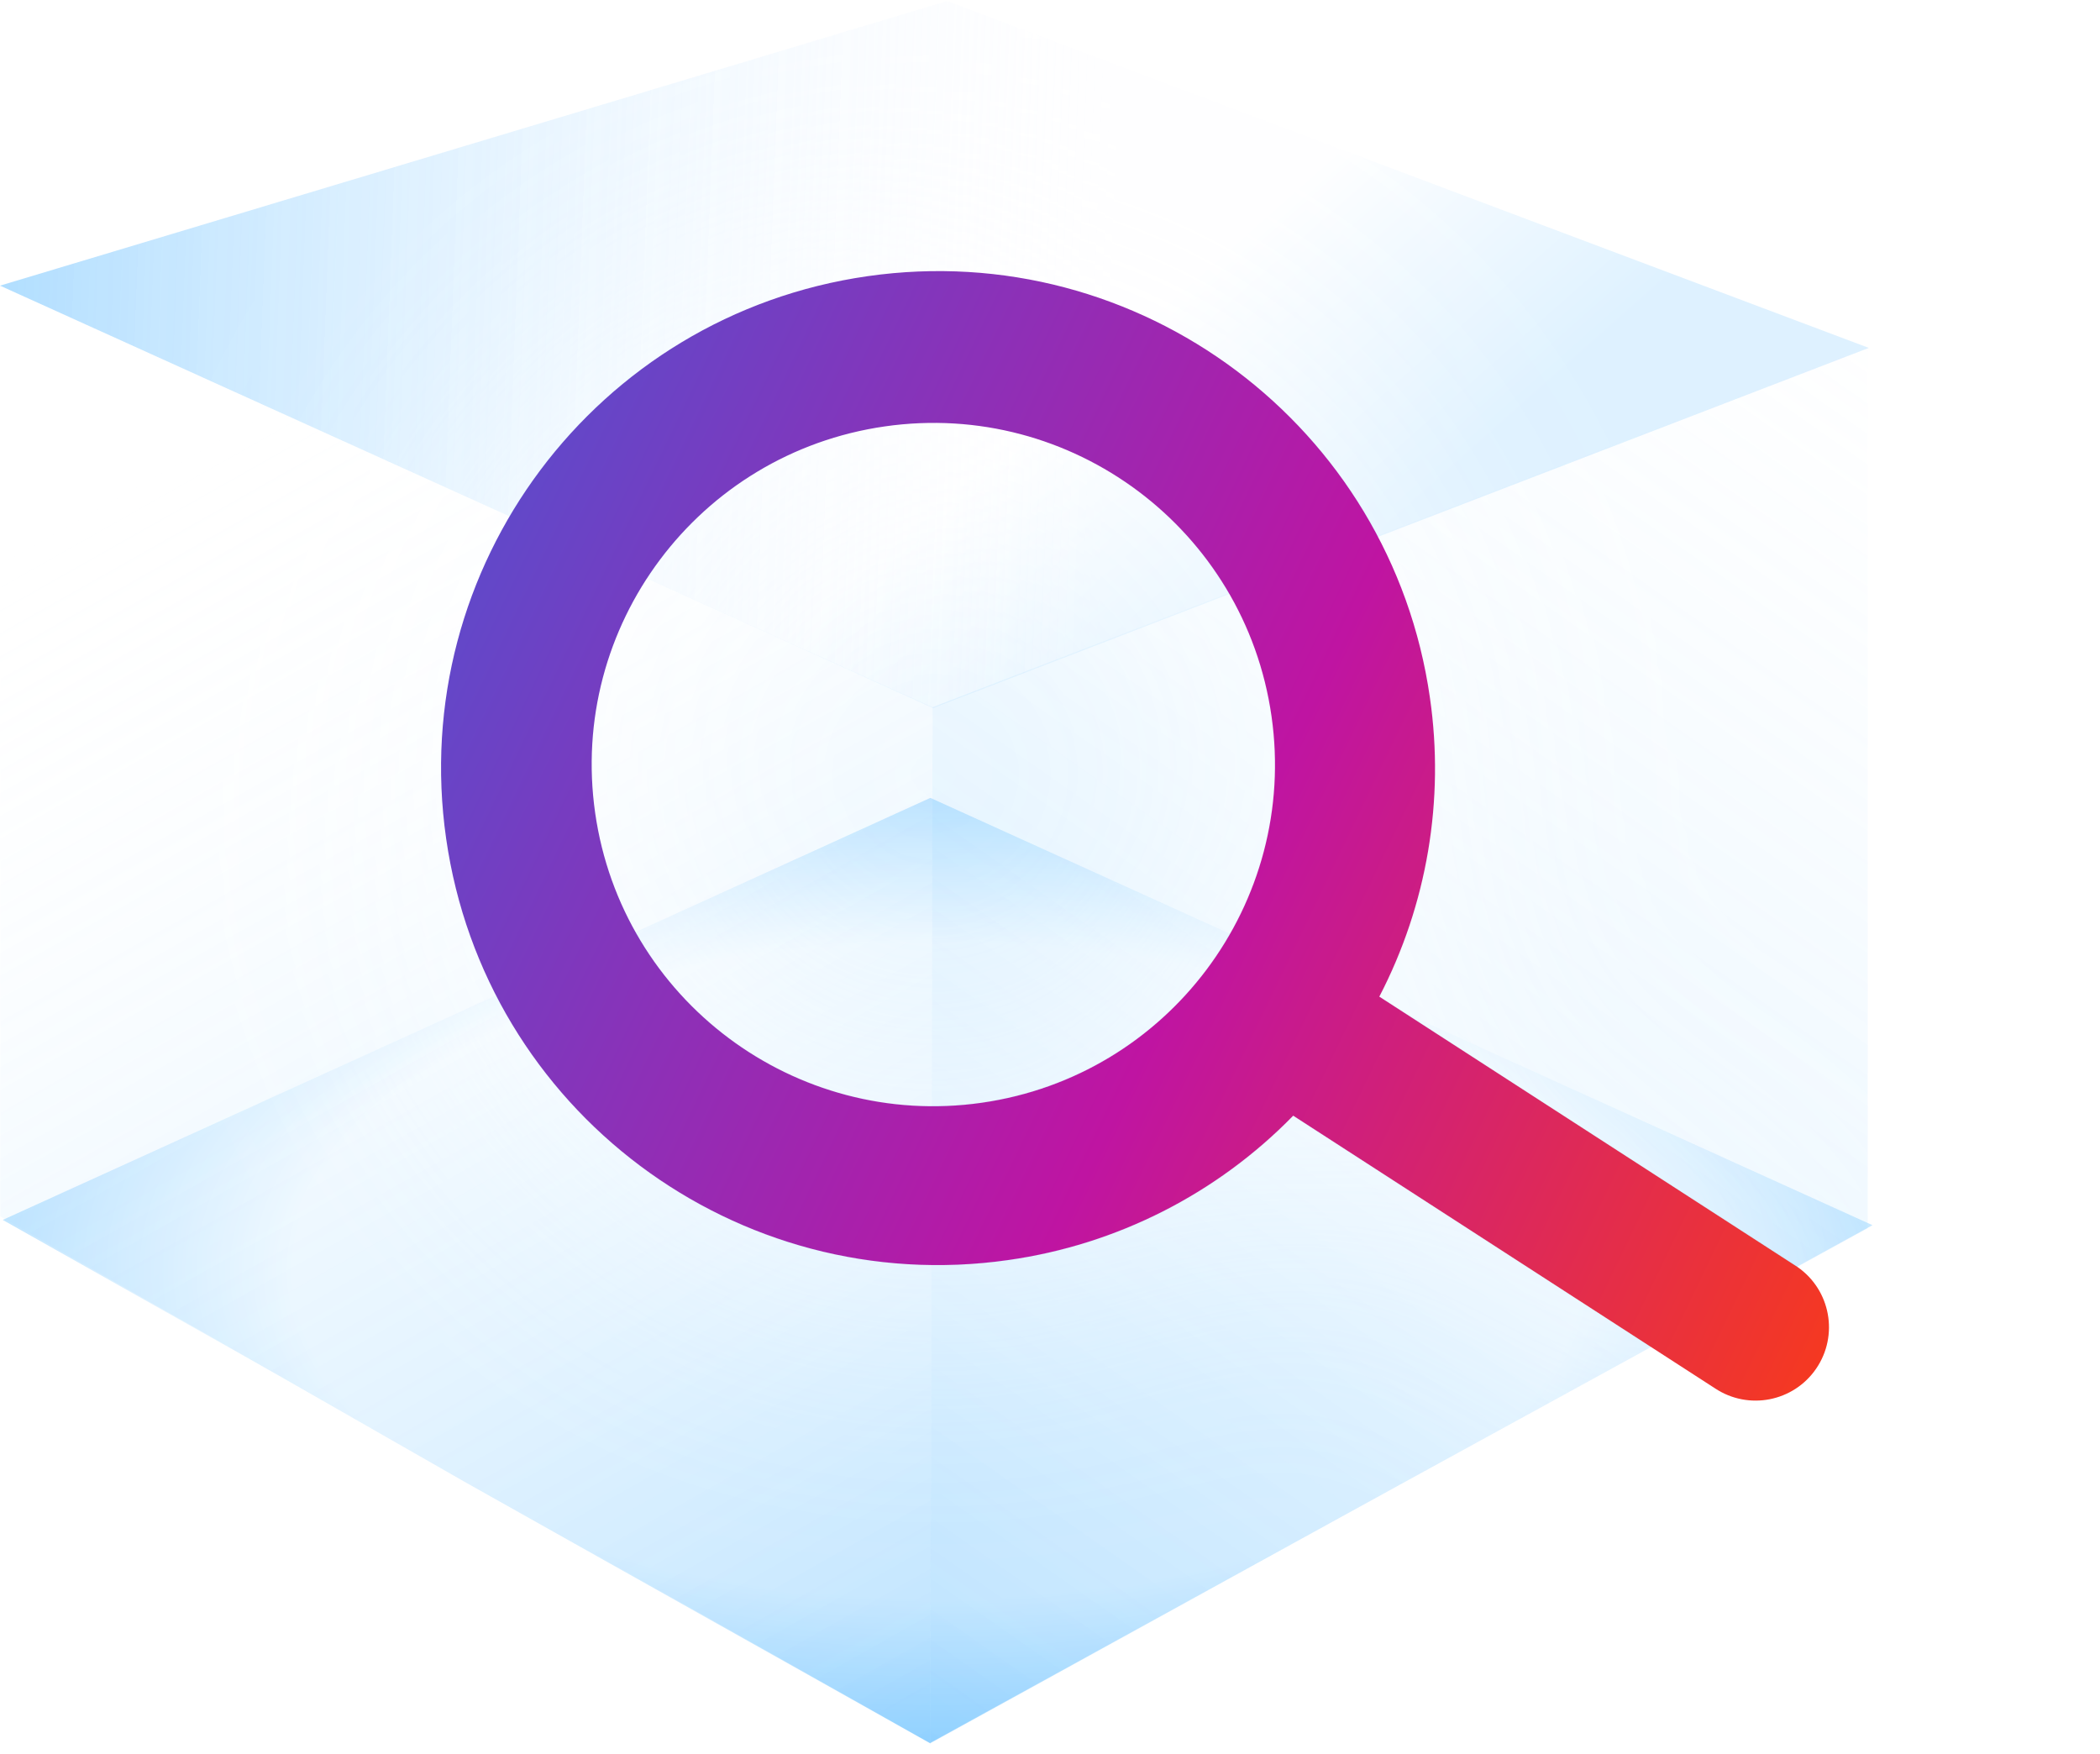
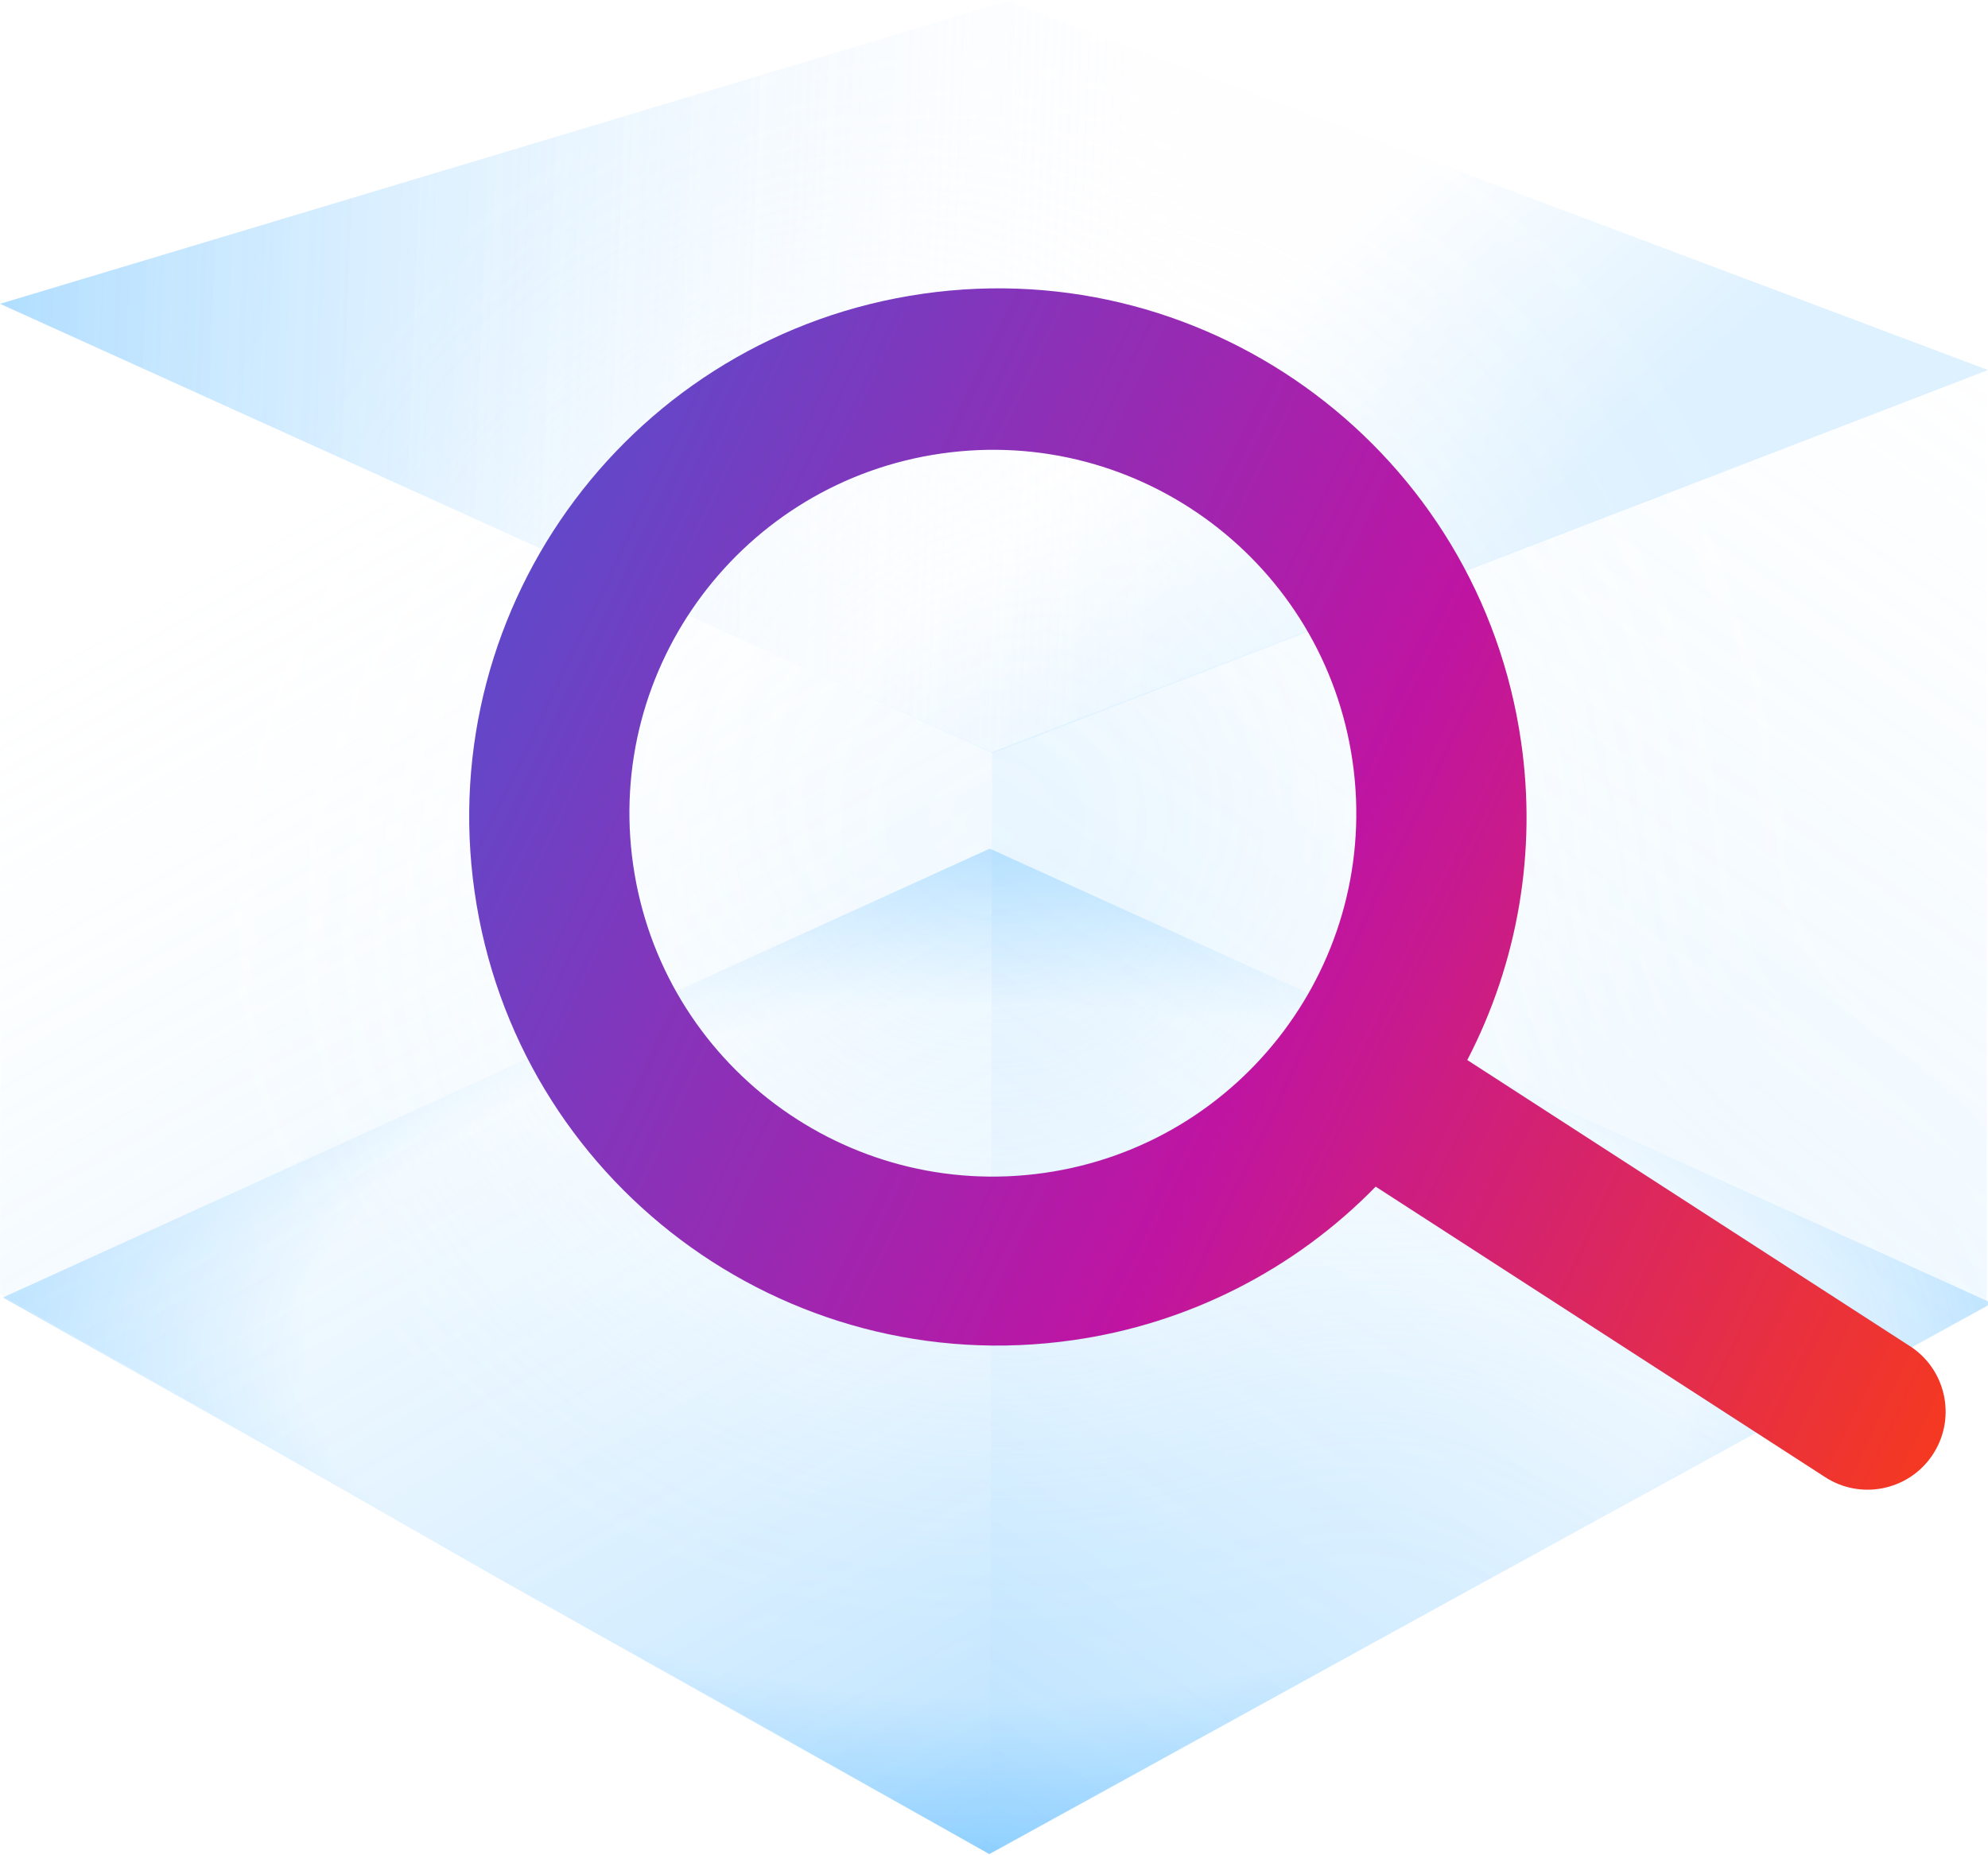
- <svg xmlns="http://www.w3.org/2000/svg" width="218" height="182" fill="none">
+ <svg xmlns="http://www.w3.org/2000/svg" width="194" height="181" fill="none">
  <g filter="url(#a)">
    <g filter="url(#b)">
      <path fill="url(#c)" fill-opacity=".13" d="M98.309.107 0 29.651l96.855 43.854L194 36.114 98.309.107Z" />
      <path fill="url(#d)" d="M98.309.107 0 29.651l96.855 43.854L194 36.114 98.309.107Z" />
    </g>
    <path fill="url(#e)" fill-opacity=".24" d="M96.578 82.824.283 126.632l96.295 54.324 97.803-53.777-97.803-44.355Z" />
    <g filter="url(#f)">
      <path fill="url(#g)" fill-opacity=".32" d="M.023 29.708v96.556l48.394 27.663 48.16 27.052.233-107.566L.023 29.708Z" />
    </g>
    <g filter="url(#h)">
      <path fill="url(#i)" fill-opacity=".32" d="M193.887 35.982 96.81 73.412l-.234 107.497 48.773-26.807 48.538-26.597V35.982Z" />
    </g>
    <g filter="url(#j)">
      <path fill="url(#k)" fill-rule="evenodd" d="M104.69 130.794c-28.2 4.039-54.337-15.549-58.377-43.752-4.038-28.198 15.55-54.334 43.75-58.373 28.199-4.04 54.337 15.548 58.375 43.745a51.35 51.35 0 0 1-5.254 31.042l43.429 28.075a7.616 7.616 0 0 1-8.579 12.585l-43.787-28.306a51.362 51.362 0 0 1-29.557 14.984Zm-2.772-16.322c19.388-2.777 32.854-20.746 30.077-40.136-2.777-19.385-20.747-32.852-40.133-30.075-19.387 2.777-32.855 20.746-30.078 40.131 2.777 19.39 20.747 32.857 40.134 30.08Z" clip-rule="evenodd" />
    </g>
  </g>
  <defs>
    <linearGradient id="c" x1="114.281" x2="136.418" y1="36.806" y2="61.798" gradientUnits="userSpaceOnUse">
      <stop stop-color="#F8F9FA" />
      <stop offset="1" stop-color="#0094FF" />
    </linearGradient>
    <linearGradient id="d" x1="-93.537" x2="115.75" y1="19.844" y2="27.823" gradientUnits="userSpaceOnUse">
      <stop stop-color="#0094FF" />
      <stop offset="1" stop-color="#fff" stop-opacity="0" />
    </linearGradient>
    <linearGradient id="g" x1="101.139" x2="18.237" y1="193.709" y2="47.129" gradientUnits="userSpaceOnUse">
      <stop stop-color="#0094FF" />
      <stop offset="1" stop-color="#fff" stop-opacity="0" />
    </linearGradient>
    <linearGradient id="i" x1="84.463" x2="206.113" y1="193.709" y2="20.344" gradientUnits="userSpaceOnUse">
      <stop stop-color="#0094FF" />
      <stop offset="1" stop-color="#fff" stop-opacity="0" />
    </linearGradient>
    <linearGradient id="k" x1="39" x2="204.743" y1="35.982" y2="115.526" gradientUnits="userSpaceOnUse">
      <stop stop-color="#4C54D2" />
      <stop offset=".563" stop-color="#BF14A2" />
      <stop offset="1" stop-color="#F73A1C" />
    </linearGradient>
    <filter id="a" width="245.773" height="232.392" x="-25.696" y="-25.589" color-interpolation-filters="sRGB" filterUnits="userSpaceOnUse">
      <feFlood flood-opacity="0" result="BackgroundImageFix" />
      <feGaussianBlur in="BackgroundImageFix" stdDeviation="12.848" />
      <feComposite in2="SourceAlpha" operator="in" result="effect1_backgroundBlur_6001_26875" />
      <feBlend in="SourceGraphic" in2="effect1_backgroundBlur_6001_26875" result="shape" />
    </filter>
    <filter id="b" width="204.946" height="84.344" x="-5.473" y="-5.366" color-interpolation-filters="sRGB" filterUnits="userSpaceOnUse">
      <feFlood flood-opacity="0" result="BackgroundImageFix" />
      <feGaussianBlur in="BackgroundImageFix" stdDeviation="2.737" />
      <feComposite in2="SourceAlpha" operator="in" result="effect1_backgroundBlur_6001_26875" />
      <feBlend in="SourceGraphic" in2="effect1_backgroundBlur_6001_26875" result="shape" />
    </filter>
    <filter id="f" width="107.733" height="162.218" x="-5.45" y="24.235" color-interpolation-filters="sRGB" filterUnits="userSpaceOnUse">
      <feFlood flood-opacity="0" result="BackgroundImageFix" />
      <feGaussianBlur in="BackgroundImageFix" stdDeviation="2.737" />
      <feComposite in2="SourceAlpha" operator="in" result="effect1_backgroundBlur_6001_26875" />
      <feBlend in="SourceGraphic" in2="effect1_backgroundBlur_6001_26875" result="shape" />
    </filter>
    <filter id="h" width="108.257" height="155.873" x="91.103" y="30.509" color-interpolation-filters="sRGB" filterUnits="userSpaceOnUse">
      <feFlood flood-opacity="0" result="BackgroundImageFix" />
      <feGaussianBlur in="BackgroundImageFix" stdDeviation="2.737" />
      <feComposite in2="SourceAlpha" operator="in" result="effect1_backgroundBlur_6001_26875" />
      <feBlend in="SourceGraphic" in2="effect1_backgroundBlur_6001_26875" result="shape" />
    </filter>
    <filter id="j" width="206.939" height="201.94" x="11" y="-9.302" color-interpolation-filters="sRGB" filterUnits="userSpaceOnUse">
      <feFlood flood-opacity="0" result="BackgroundImageFix" />
      <feColorMatrix in="SourceAlpha" result="hardAlpha" values="0 0 0 0 0 0 0 0 0 0 0 0 0 0 0 0 0 0 127 0" />
      <feOffset dy="1" />
      <feGaussianBlur stdDeviation="14" />
      <feComposite in2="hardAlpha" operator="out" />
      <feColorMatrix values="0 0 0 0 1 0 0 0 0 1 0 0 0 0 1 0 0 0 0.84 0" />
      <feBlend in2="BackgroundImageFix" result="effect1_dropShadow_6001_26875" />
      <feBlend in="SourceGraphic" in2="effect1_dropShadow_6001_26875" result="shape" />
    </filter>
    <radialGradient id="e" cx="0" cy="0" r="1" gradientTransform="matrix(0 49.0658 -97.0487 0 97.332 131.89)" gradientUnits="userSpaceOnUse">
      <stop offset=".689" stop-color="#fff" />
      <stop offset="1" stop-color="#0094FF" />
    </radialGradient>
  </defs>
</svg>
